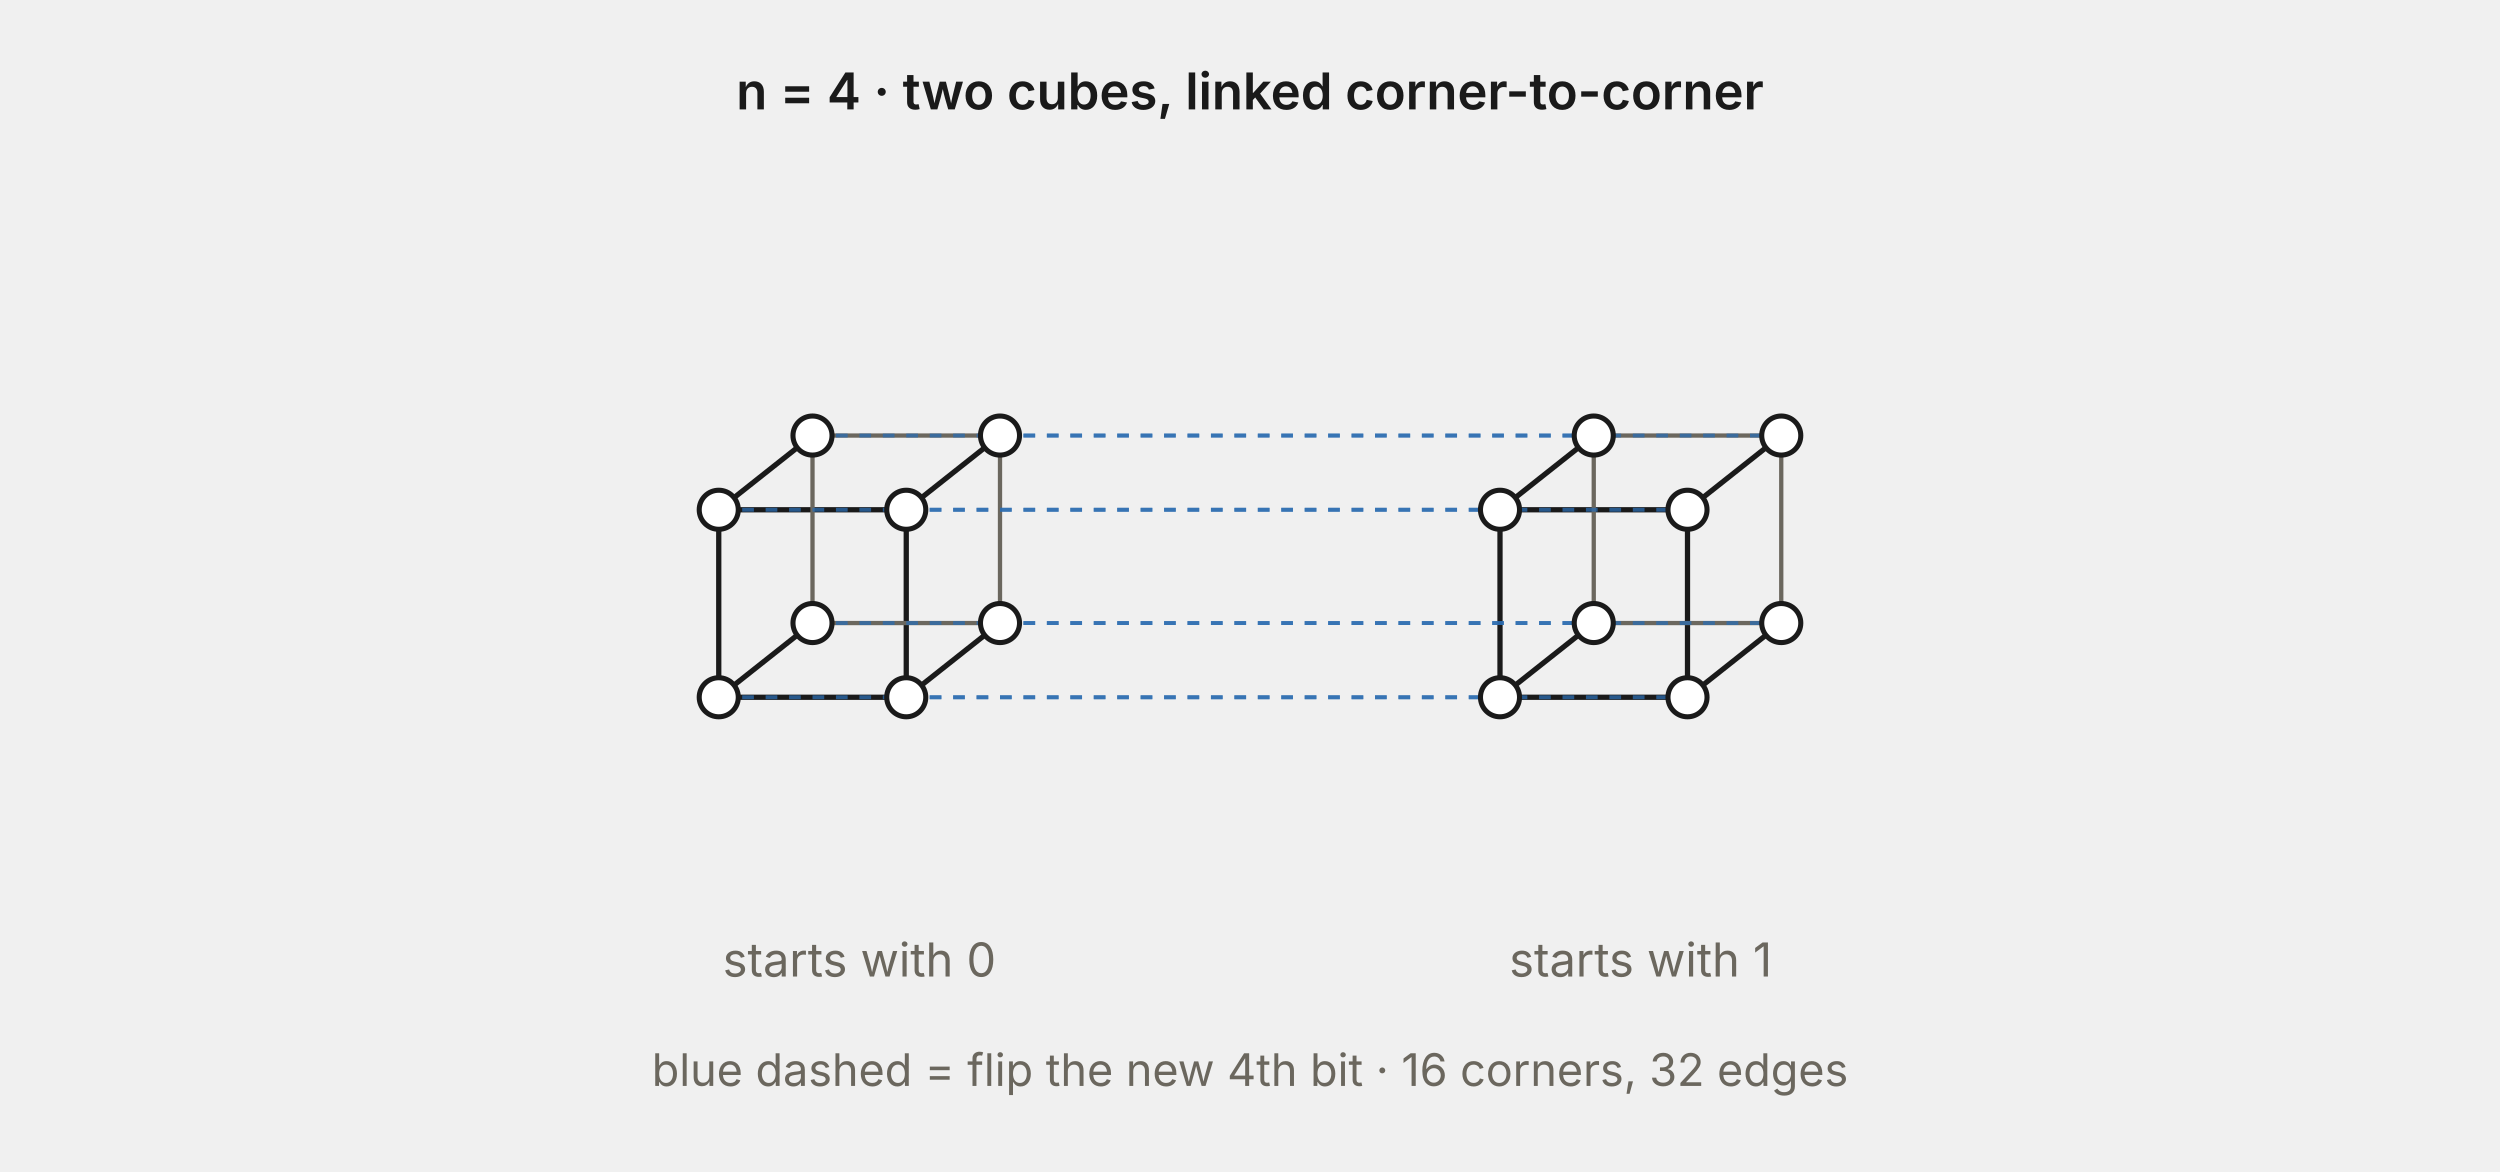
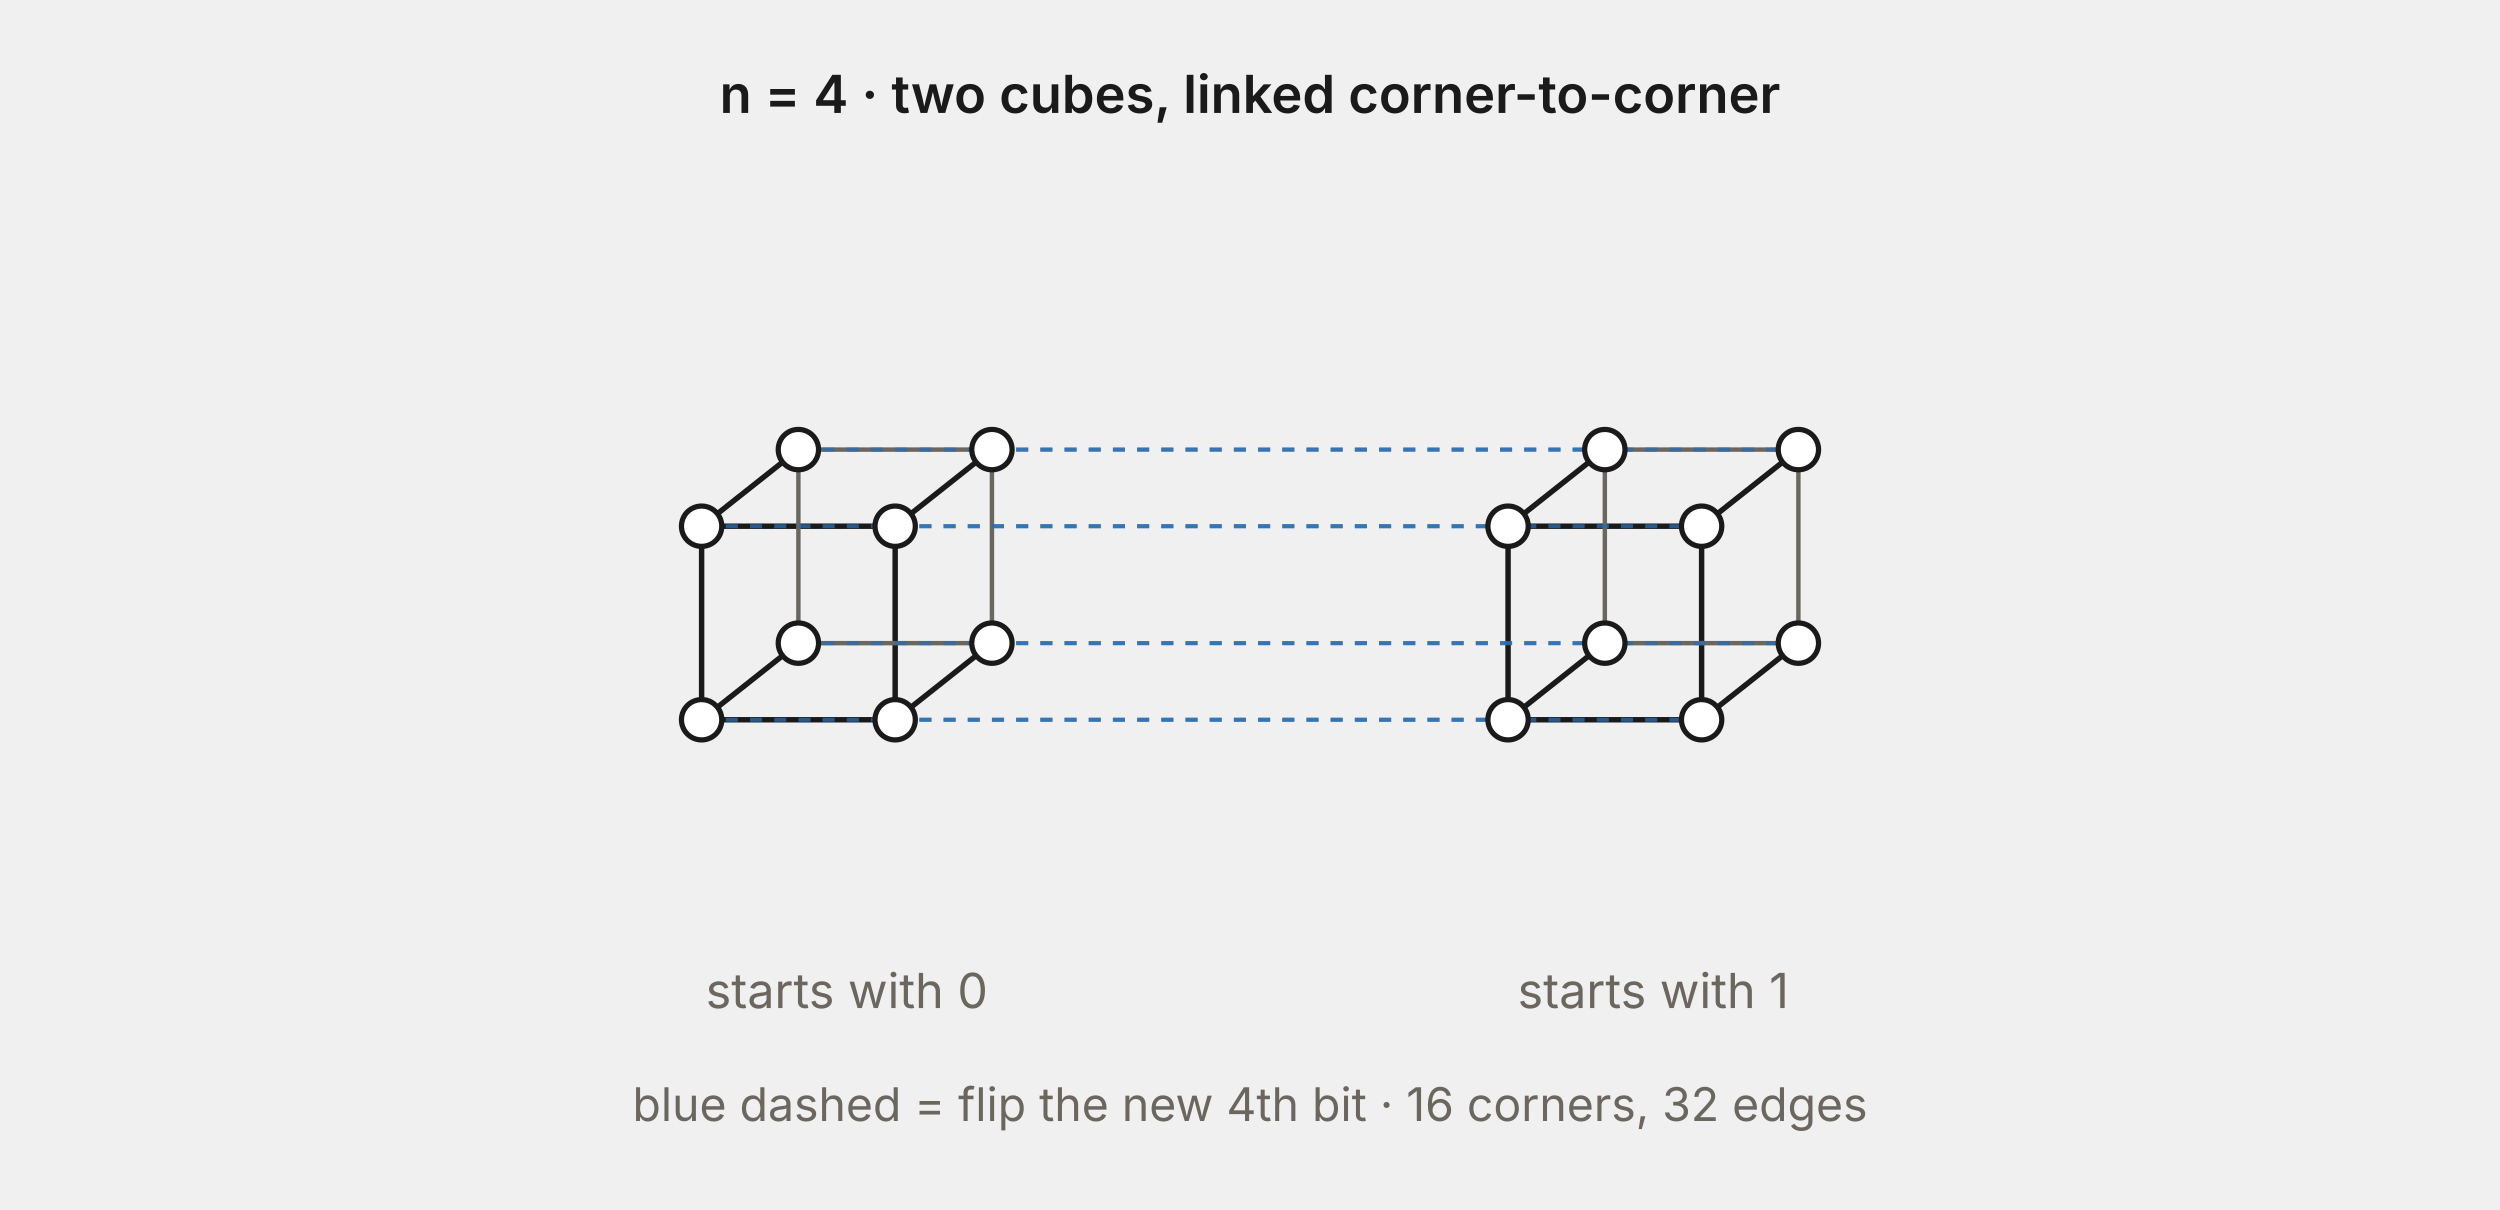
- <svg xmlns="http://www.w3.org/2000/svg" viewBox="0 0 640 300" role="img" aria-label="A 4D hypercube drawn as two cubes linked by edges that flip the fourth bit" font-family="Inter,system-ui,sans-serif" font-size="13" fill="#1a1a1a">
-   <text x="320" y="28" text-anchor="middle" font-weight="600" font-size="13">n = 4 · two cubes, linked corner-to-corner</text>
-   <line x1="184.0" y1="178.5" x2="232.0" y2="178.5" stroke="#1a1a1a" stroke-width="1.35" />
-   <line x1="184.0" y1="178.5" x2="184.0" y2="130.5" stroke="#1a1a1a" stroke-width="1.35" />
-   <line x1="184.0" y1="178.5" x2="208.0" y2="159.5" stroke="#1a1a1a" stroke-width="1.35" />
-   <line x1="232.0" y1="178.5" x2="232.0" y2="130.5" stroke="#1a1a1a" stroke-width="1.35" />
-   <line x1="232.0" y1="178.5" x2="256.0" y2="159.5" stroke="#1a1a1a" stroke-width="1.35" />
-   <line x1="184.0" y1="130.5" x2="232.0" y2="130.5" stroke="#1a1a1a" stroke-width="1.35" />
-   <line x1="184.0" y1="130.5" x2="208.0" y2="111.5" stroke="#1a1a1a" stroke-width="1.35" />
-   <line x1="232.0" y1="130.5" x2="256.0" y2="111.5" stroke="#1a1a1a" stroke-width="1.35" />
-   <line x1="208.0" y1="159.5" x2="256.0" y2="159.5" stroke="#6b675e" stroke-width="1.1" />
-   <line x1="208.0" y1="159.5" x2="208.0" y2="111.5" stroke="#6b675e" stroke-width="1.1" />
-   <line x1="256.0" y1="159.5" x2="256.0" y2="111.5" stroke="#6b675e" stroke-width="1.1" />
-   <line x1="208.0" y1="111.5" x2="256.0" y2="111.5" stroke="#6b675e" stroke-width="1.1" />
-   <line x1="384.0" y1="178.5" x2="432.0" y2="178.5" stroke="#1a1a1a" stroke-width="1.35" />
-   <line x1="384.0" y1="178.5" x2="384.0" y2="130.5" stroke="#1a1a1a" stroke-width="1.35" />
-   <line x1="384.0" y1="178.5" x2="408.0" y2="159.5" stroke="#1a1a1a" stroke-width="1.35" />
-   <line x1="432.0" y1="178.5" x2="432.0" y2="130.5" stroke="#1a1a1a" stroke-width="1.35" />
-   <line x1="432.0" y1="178.5" x2="456.0" y2="159.5" stroke="#1a1a1a" stroke-width="1.35" />
-   <line x1="384.0" y1="130.5" x2="432.0" y2="130.5" stroke="#1a1a1a" stroke-width="1.35" />
-   <line x1="384.0" y1="130.5" x2="408.0" y2="111.5" stroke="#1a1a1a" stroke-width="1.35" />
-   <line x1="432.0" y1="130.5" x2="456.0" y2="111.5" stroke="#1a1a1a" stroke-width="1.35" />
-   <line x1="408.0" y1="159.5" x2="456.0" y2="159.5" stroke="#6b675e" stroke-width="1.1" />
-   <line x1="408.0" y1="159.5" x2="408.0" y2="111.5" stroke="#6b675e" stroke-width="1.1" />
-   <line x1="456.0" y1="159.5" x2="456.0" y2="111.5" stroke="#6b675e" stroke-width="1.1" />
-   <line x1="408.0" y1="111.5" x2="456.0" y2="111.5" stroke="#6b675e" stroke-width="1.1" />
-   <line x1="184.0" y1="178.5" x2="384.0" y2="178.5" stroke="#2b6cb0" stroke-width="1" stroke-dasharray="3 3" opacity="0.75" />
-   <line x1="232.0" y1="178.5" x2="432.0" y2="178.5" stroke="#2b6cb0" stroke-width="1" stroke-dasharray="3 3" opacity="0.75" />
-   <line x1="184.0" y1="130.5" x2="384.0" y2="130.5" stroke="#2b6cb0" stroke-width="1" stroke-dasharray="3 3" opacity="0.75" />
-   <line x1="232.0" y1="130.5" x2="432.0" y2="130.5" stroke="#2b6cb0" stroke-width="1" stroke-dasharray="3 3" opacity="0.75" />
-   <line x1="208.0" y1="159.5" x2="408.0" y2="159.5" stroke="#2b6cb0" stroke-width="1" stroke-dasharray="3 3" opacity="0.75" />
-   <line x1="256.0" y1="159.5" x2="456.0" y2="159.5" stroke="#2b6cb0" stroke-width="1" stroke-dasharray="3 3" opacity="0.75" />
-   <line x1="208.0" y1="111.5" x2="408.0" y2="111.5" stroke="#2b6cb0" stroke-width="1" stroke-dasharray="3 3" opacity="0.75" />
-   <line x1="256.0" y1="111.5" x2="456.0" y2="111.5" stroke="#2b6cb0" stroke-width="1" stroke-dasharray="3 3" opacity="0.75" />
-   <circle cx="184.0" cy="178.5" r="5" fill="#fff" stroke="#1a1a1a" stroke-width="1.3" />
-   <circle cx="232.0" cy="178.5" r="5" fill="#fff" stroke="#1a1a1a" stroke-width="1.3" />
-   <circle cx="184.0" cy="130.5" r="5" fill="#fff" stroke="#1a1a1a" stroke-width="1.3" />
-   <circle cx="232.0" cy="130.5" r="5" fill="#fff" stroke="#1a1a1a" stroke-width="1.3" />
-   <circle cx="208.0" cy="159.5" r="5" fill="#fff" stroke="#1a1a1a" stroke-width="1.3" />
-   <circle cx="256.0" cy="159.5" r="5" fill="#fff" stroke="#1a1a1a" stroke-width="1.3" />
-   <circle cx="208.0" cy="111.5" r="5" fill="#fff" stroke="#1a1a1a" stroke-width="1.3" />
-   <circle cx="256.0" cy="111.5" r="5" fill="#fff" stroke="#1a1a1a" stroke-width="1.3" />
-   <circle cx="384.0" cy="178.5" r="5" fill="#fff" stroke="#1a1a1a" stroke-width="1.3" />
-   <circle cx="432.0" cy="178.5" r="5" fill="#fff" stroke="#1a1a1a" stroke-width="1.3" />
-   <circle cx="384.0" cy="130.5" r="5" fill="#fff" stroke="#1a1a1a" stroke-width="1.3" />
-   <circle cx="432.0" cy="130.5" r="5" fill="#fff" stroke="#1a1a1a" stroke-width="1.3" />
-   <circle cx="408.0" cy="159.5" r="5" fill="#fff" stroke="#1a1a1a" stroke-width="1.3" />
-   <circle cx="456.0" cy="159.5" r="5" fill="#fff" stroke="#1a1a1a" stroke-width="1.3" />
-   <circle cx="408.0" cy="111.5" r="5" fill="#fff" stroke="#1a1a1a" stroke-width="1.3" />
-   <circle cx="456.0" cy="111.5" r="5" fill="#fff" stroke="#1a1a1a" stroke-width="1.3" />
-   <text x="220.0" y="250" text-anchor="middle" fill="#6b675e" font-size="12">starts with 0</text>
-   <text x="420.0" y="250" text-anchor="middle" fill="#6b675e" font-size="12">starts with 1</text>
-   <text x="320" y="278" text-anchor="middle" fill="#6b675e" font-size="11.5">blue dashed = flip the new 4th bit · 16 corners, 32 edges</text>
+ <svg xmlns="http://www.w3.org/2000/svg" viewBox="0 0 620 300" role="img" aria-label="A 4D hypercube drawn as two cubes linked by edges that flip the fourth bit" font-family="Inter,system-ui,sans-serif" font-size="13" fill="#1a1a1a">
+   <text x="310.0" y="28" text-anchor="middle" font-weight="600" font-size="13">n = 4 · two cubes, linked corner-to-corner</text>
+   <line x1="174.0" y1="178.5" x2="222.0" y2="178.5" stroke="#1a1a1a" stroke-width="1.35" />
+   <line x1="174.0" y1="178.5" x2="174.0" y2="130.5" stroke="#1a1a1a" stroke-width="1.35" />
+   <line x1="174.0" y1="178.5" x2="198.0" y2="159.5" stroke="#1a1a1a" stroke-width="1.35" />
+   <line x1="222.0" y1="178.5" x2="222.0" y2="130.5" stroke="#1a1a1a" stroke-width="1.35" />
+   <line x1="222.0" y1="178.5" x2="246.0" y2="159.5" stroke="#1a1a1a" stroke-width="1.35" />
+   <line x1="174.0" y1="130.5" x2="222.0" y2="130.5" stroke="#1a1a1a" stroke-width="1.35" />
+   <line x1="174.0" y1="130.5" x2="198.0" y2="111.5" stroke="#1a1a1a" stroke-width="1.35" />
+   <line x1="222.0" y1="130.5" x2="246.0" y2="111.5" stroke="#1a1a1a" stroke-width="1.35" />
+   <line x1="198.0" y1="159.5" x2="246.0" y2="159.5" stroke="#6b675e" stroke-width="1.1" />
+   <line x1="198.0" y1="159.5" x2="198.0" y2="111.5" stroke="#6b675e" stroke-width="1.1" />
+   <line x1="246.0" y1="159.5" x2="246.0" y2="111.5" stroke="#6b675e" stroke-width="1.1" />
+   <line x1="198.0" y1="111.5" x2="246.0" y2="111.5" stroke="#6b675e" stroke-width="1.1" />
+   <line x1="374.0" y1="178.5" x2="422.0" y2="178.5" stroke="#1a1a1a" stroke-width="1.35" />
+   <line x1="374.0" y1="178.5" x2="374.0" y2="130.5" stroke="#1a1a1a" stroke-width="1.35" />
+   <line x1="374.0" y1="178.5" x2="398.0" y2="159.5" stroke="#1a1a1a" stroke-width="1.35" />
+   <line x1="422.0" y1="178.5" x2="422.0" y2="130.5" stroke="#1a1a1a" stroke-width="1.35" />
+   <line x1="422.0" y1="178.5" x2="446.0" y2="159.5" stroke="#1a1a1a" stroke-width="1.35" />
+   <line x1="374.0" y1="130.5" x2="422.0" y2="130.5" stroke="#1a1a1a" stroke-width="1.35" />
+   <line x1="374.0" y1="130.5" x2="398.0" y2="111.5" stroke="#1a1a1a" stroke-width="1.35" />
+   <line x1="422.0" y1="130.5" x2="446.0" y2="111.5" stroke="#1a1a1a" stroke-width="1.35" />
+   <line x1="398.0" y1="159.5" x2="446.0" y2="159.5" stroke="#6b675e" stroke-width="1.1" />
+   <line x1="398.0" y1="159.5" x2="398.0" y2="111.5" stroke="#6b675e" stroke-width="1.1" />
+   <line x1="446.0" y1="159.5" x2="446.0" y2="111.5" stroke="#6b675e" stroke-width="1.1" />
+   <line x1="398.0" y1="111.5" x2="446.0" y2="111.5" stroke="#6b675e" stroke-width="1.1" />
+   <line x1="174.0" y1="178.5" x2="374.0" y2="178.5" stroke="#2b6cb0" stroke-width="1" stroke-dasharray="3 3" opacity="0.75" />
+   <line x1="222.0" y1="178.5" x2="422.0" y2="178.5" stroke="#2b6cb0" stroke-width="1" stroke-dasharray="3 3" opacity="0.75" />
+   <line x1="174.0" y1="130.5" x2="374.0" y2="130.5" stroke="#2b6cb0" stroke-width="1" stroke-dasharray="3 3" opacity="0.75" />
+   <line x1="222.0" y1="130.5" x2="422.0" y2="130.5" stroke="#2b6cb0" stroke-width="1" stroke-dasharray="3 3" opacity="0.75" />
+   <line x1="198.0" y1="159.5" x2="398.0" y2="159.5" stroke="#2b6cb0" stroke-width="1" stroke-dasharray="3 3" opacity="0.75" />
+   <line x1="246.0" y1="159.5" x2="446.0" y2="159.5" stroke="#2b6cb0" stroke-width="1" stroke-dasharray="3 3" opacity="0.75" />
+   <line x1="198.0" y1="111.5" x2="398.0" y2="111.5" stroke="#2b6cb0" stroke-width="1" stroke-dasharray="3 3" opacity="0.75" />
+   <line x1="246.0" y1="111.5" x2="446.0" y2="111.5" stroke="#2b6cb0" stroke-width="1" stroke-dasharray="3 3" opacity="0.75" />
+   <circle cx="174.0" cy="178.5" r="5" fill="#fff" stroke="#1a1a1a" stroke-width="1.3" />
+   <circle cx="222.0" cy="178.5" r="5" fill="#fff" stroke="#1a1a1a" stroke-width="1.3" />
+   <circle cx="174.0" cy="130.5" r="5" fill="#fff" stroke="#1a1a1a" stroke-width="1.3" />
+   <circle cx="222.0" cy="130.5" r="5" fill="#fff" stroke="#1a1a1a" stroke-width="1.3" />
+   <circle cx="198.0" cy="159.5" r="5" fill="#fff" stroke="#1a1a1a" stroke-width="1.3" />
+   <circle cx="246.0" cy="159.5" r="5" fill="#fff" stroke="#1a1a1a" stroke-width="1.3" />
+   <circle cx="198.0" cy="111.5" r="5" fill="#fff" stroke="#1a1a1a" stroke-width="1.3" />
+   <circle cx="246.0" cy="111.5" r="5" fill="#fff" stroke="#1a1a1a" stroke-width="1.3" />
+   <circle cx="374.0" cy="178.5" r="5" fill="#fff" stroke="#1a1a1a" stroke-width="1.3" />
+   <circle cx="422.0" cy="178.5" r="5" fill="#fff" stroke="#1a1a1a" stroke-width="1.3" />
+   <circle cx="374.0" cy="130.5" r="5" fill="#fff" stroke="#1a1a1a" stroke-width="1.3" />
+   <circle cx="422.0" cy="130.5" r="5" fill="#fff" stroke="#1a1a1a" stroke-width="1.3" />
+   <circle cx="398.0" cy="159.5" r="5" fill="#fff" stroke="#1a1a1a" stroke-width="1.3" />
+   <circle cx="446.0" cy="159.5" r="5" fill="#fff" stroke="#1a1a1a" stroke-width="1.3" />
+   <circle cx="398.0" cy="111.5" r="5" fill="#fff" stroke="#1a1a1a" stroke-width="1.3" />
+   <circle cx="446.0" cy="111.5" r="5" fill="#fff" stroke="#1a1a1a" stroke-width="1.3" />
+   <text x="210.0" y="250" text-anchor="middle" fill="#6b675e" font-size="12">starts with 0</text>
+   <text x="410.0" y="250" text-anchor="middle" fill="#6b675e" font-size="12">starts with 1</text>
+   <text x="310.0" y="278" text-anchor="middle" fill="#6b675e" font-size="11.5">blue dashed = flip the new 4th bit · 16 corners, 32 edges</text>
</svg>
